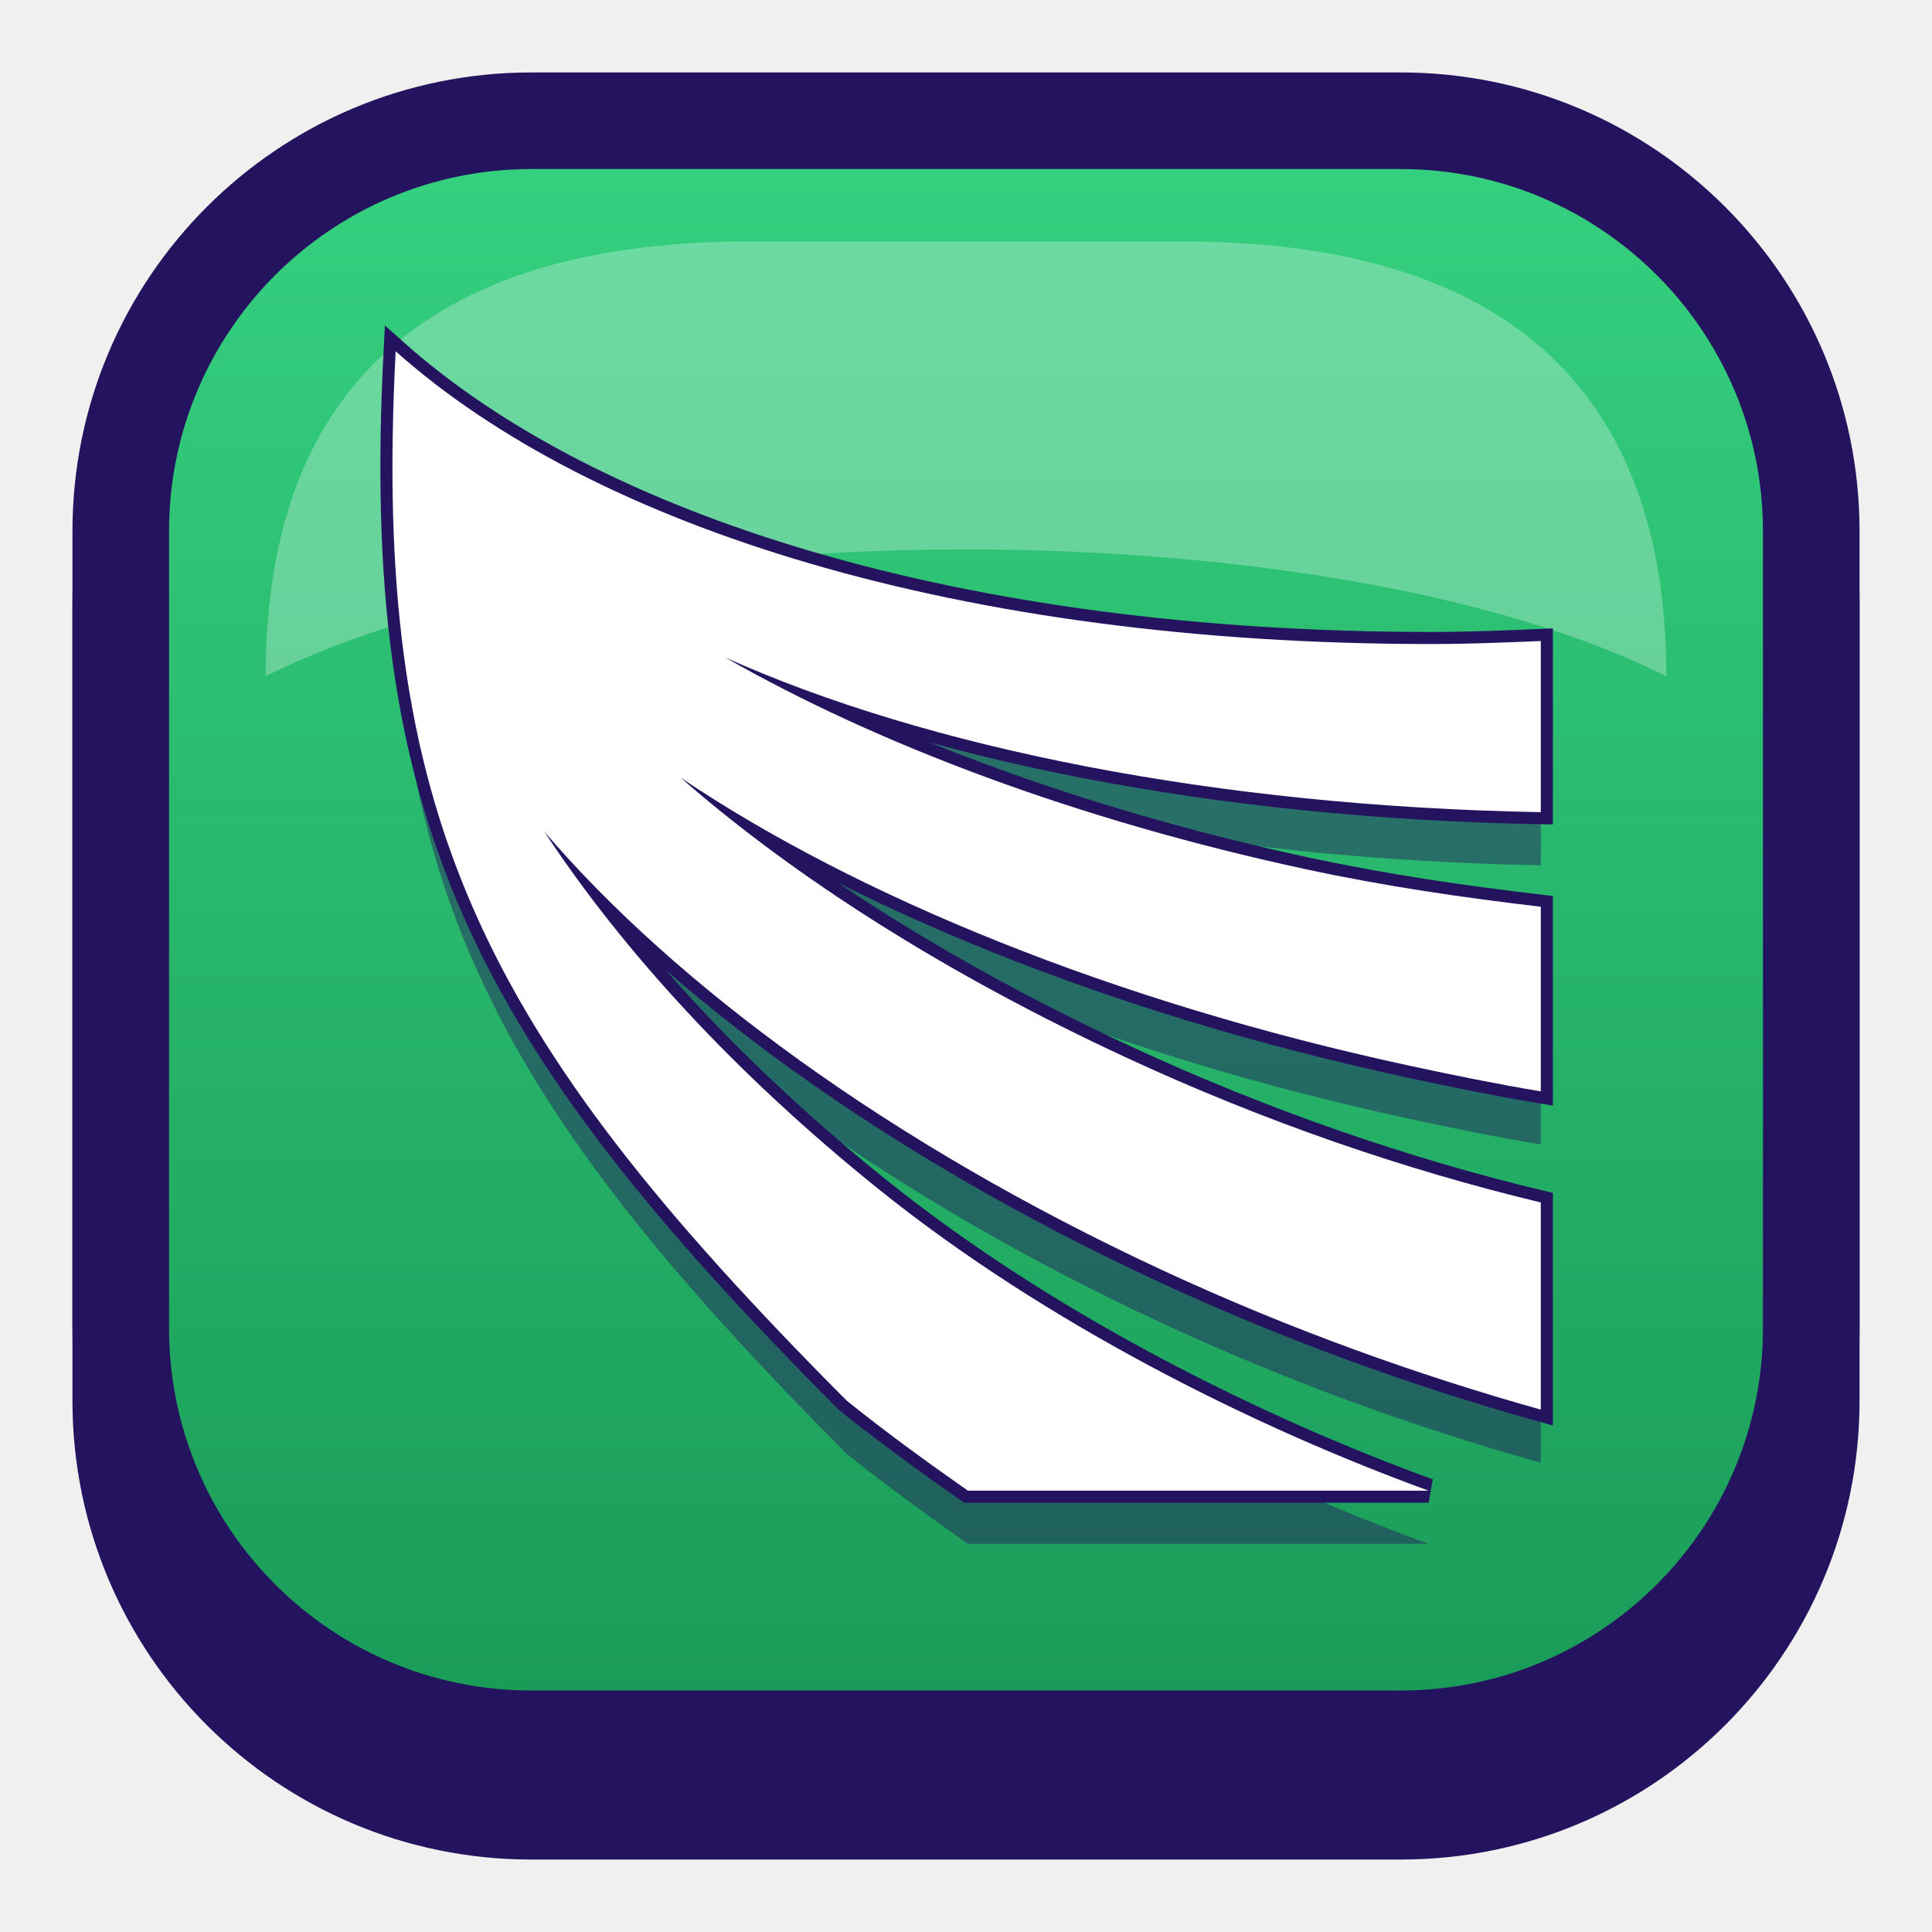
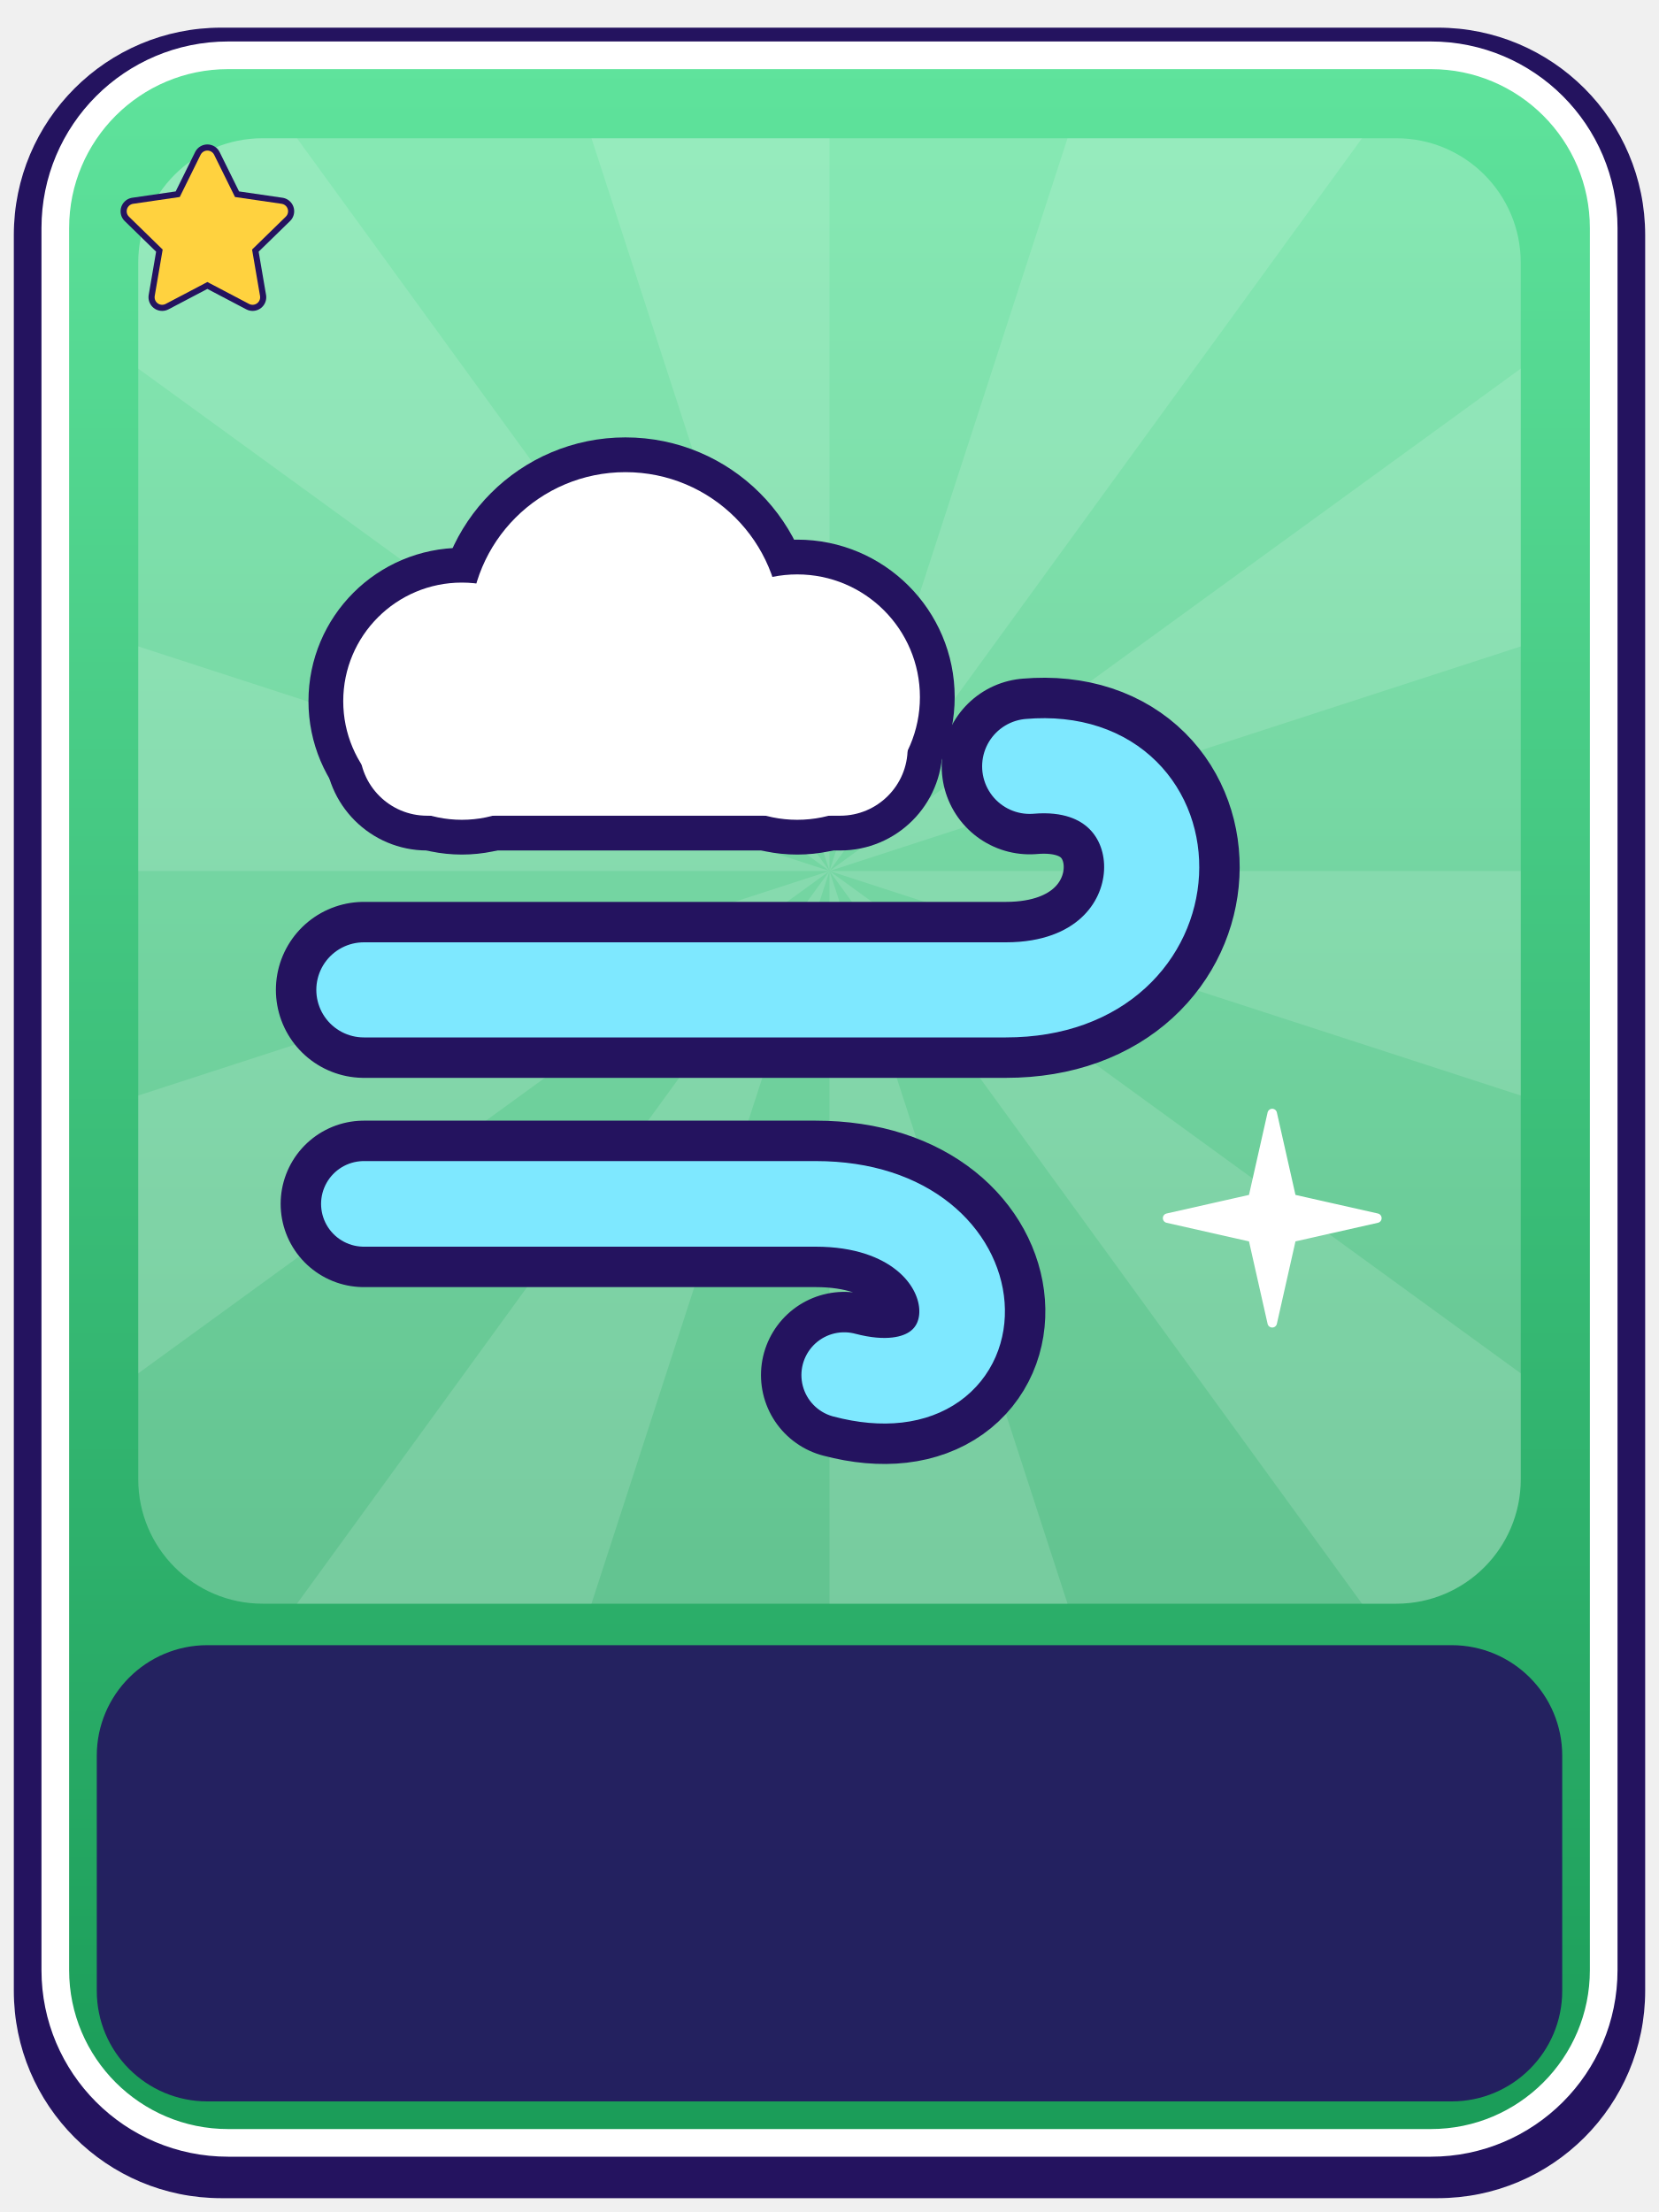
- <svg xmlns="http://www.w3.org/2000/svg" width="160" height="160" viewBox="0 0 160 160">
+ <svg xmlns="http://www.w3.org/2000/svg" width="240" height="320" viewBox="0 0 240 320">
  <defs>
    <linearGradient id="g" x1="0" y1="0" x2="0" y2="1">
-       <stop offset="0" stop-color="#35d07f" />
+       <stop offset="0" stop-color="#5fe39c" />
      <stop offset="1" stop-color="#1a9c58" />
    </linearGradient>
+     <clipPath id="p">
+       <rect x="20" y="20" width="200" height="212" rx="18" />
+     </clipPath>
  </defs>
-   <rect x="6" y="12" width="148" height="142" rx="38" fill="#24135f" />
-   <rect x="6" y="6" width="148" height="142" rx="38" fill="#24135f" />
-   <rect x="14" y="14" width="132" height="126" rx="30" fill="url(#g)" />
-   <path d="M22 56 C 22 30, 38 20, 62 20 L 98 20 C 122 20, 138 30, 138 56 C 110 42, 50 42, 22 56 Z" fill="#fff" opacity="0.28" />
-   <g transform="translate(29 25) scale(0.2)">
-     <path d="M446.572 492.26c-70.9-25.76-157.852-68.623-227.857-124.94-59.28-47.69-105.936-98.75-138.307-147.944 54.324 63.48 143.362 129.306 255.75 181.51 52.552 24.408 105.607 43.44 156.853 57.81v-85.782c-55.75-13.377-114.278-33.344-172.304-60.295-73.743-34.253-136.533-74.167-183.894-115.62 72.805 49.005 178.796 92.765 302.112 119.347 18.29 3.944 36.086 7.565 54.087 10.567v-76.457c-31.79-3.728-64.292-8.414-97.356-15.54-94.3-20.327-177.547-51.718-240.3-87.645 83.46 37.45 203.265 61.61 337.655 64.025v-70.863c-15.215.637-29.944 1.242-45.588 1.242-195.255 0-346.713-48.31-428.59-121.212-9.91 191.205 34.25 281.387 186.745 434.5 16.274 13.093 33.47 25.568 50.223 37.297h190.768z" fill="#24135f" opacity="0.45" transform="translate(0 22)" />
-     <path d="M446.572 492.26c-70.9-25.76-157.852-68.623-227.857-124.94-59.28-47.69-105.936-98.75-138.307-147.944 54.324 63.48 143.362 129.306 255.75 181.51 52.552 24.408 105.607 43.44 156.853 57.81v-85.782c-55.75-13.377-114.278-33.344-172.304-60.295-73.743-34.253-136.533-74.167-183.894-115.62 72.805 49.005 178.796 92.765 302.112 119.347 18.29 3.944 36.086 7.565 54.087 10.567v-76.457c-31.79-3.728-64.292-8.414-97.356-15.54-94.3-20.327-177.547-51.718-240.3-87.645 83.46 37.45 203.265 61.61 337.655 64.025v-70.863c-15.215.637-29.944 1.242-45.588 1.242-195.255 0-346.713-48.31-428.59-121.212-9.91 191.205 34.25 281.387 186.745 434.5 16.274 13.093 33.47 25.568 50.223 37.297h190.768z" fill="#ffffff" stroke="#24135f" stroke-width="10" paint-order="stroke" />
+   <rect x="2" y="4" width="236" height="314" rx="30" fill="#24135f" />
+   <rect x="8" y="8" width="224" height="302" rx="25" fill="url(#g)" stroke="#ffffff" stroke-width="4" />
+   <rect x="20" y="20" width="200" height="212" rx="18" fill="#ffffff" opacity="0.26" />
+   <g clip-path="url(#p)">
+     <polygon points="120,126 310.0,126.0 300.7,184.7" fill="#ffffff" opacity="0.13" />
+     <polygon points="120,126 273.7,237.7 231.7,279.7" fill="#ffffff" opacity="0.13" />
+     <polygon points="120,126 178.7,306.7 120.0,316.0" fill="#ffffff" opacity="0.13" />
+     <polygon points="120,126 61.3,306.7 8.3,279.7" fill="#ffffff" opacity="0.13" />
+     <polygon points="120,126 -33.7,237.7 -60.7,184.7" fill="#ffffff" opacity="0.13" />
+     <polygon points="120,126 -70.0,126.0 -60.7,67.3" fill="#ffffff" opacity="0.13" />
+     <polygon points="120,126 -33.7,14.3 8.3,-27.7" fill="#ffffff" opacity="0.13" />
+     <polygon points="120,126 61.3,-54.7 120.0,-64.0" fill="#ffffff" opacity="0.13" />
+     <polygon points="120,126 178.7,-54.7 231.7,-27.7" fill="#ffffff" opacity="0.13" />
+     <polygon points="120,126 273.7,14.3 300.7,67.3" fill="#ffffff" opacity="0.13" />
+   </g>
+   <g transform="translate(32 40) scale(0.344)">
+     <g transform="translate(170 170) scale(0.86)">
+       <circle cx="-80" cy="10" r="58" fill="#24135f" stroke="#24135f" stroke-width="34" stroke-linejoin="round" stroke-linecap="round" />
+     </g>
+     <g transform="translate(170 170) scale(0.86)">
+       <circle cx="0" cy="-26" r="76" fill="#24135f" stroke="#24135f" stroke-width="34" stroke-linejoin="round" stroke-linecap="round" />
+     </g>
+     <g transform="translate(170 170) scale(0.86)">
+       <circle cx="84" cy="8" r="60" fill="#24135f" stroke="#24135f" stroke-width="34" stroke-linejoin="round" stroke-linecap="round" />
+     </g>
+     <g transform="translate(170 170) scale(0.86)">
+       <rect x="-130" y="0" width="268" height="66" rx="33" fill="#24135f" stroke="#24135f" stroke-width="34" stroke-linejoin="round" stroke-linecap="round" />
+     </g>
+     <path d="M60 300 H330 C410 300 410 200 340 206" fill="none" stroke="#24135f" stroke-width="74" stroke-linejoin="round" stroke-linecap="round" />
+     <path d="M60 390 H250 C330 390 330 480 262 462" fill="none" stroke="#24135f" stroke-width="70" stroke-linejoin="round" stroke-linecap="round" />
+     <g transform="translate(170 170) scale(0.86)">
+       <circle cx="-80" cy="10" r="58" fill="#ffffff" />
+     </g>
+     <g transform="translate(170 170) scale(0.86)">
+       <circle cx="0" cy="-26" r="76" fill="#ffffff" />
+     </g>
+     <g transform="translate(170 170) scale(0.86)">
+       <circle cx="84" cy="8" r="60" fill="#ffffff" />
+     </g>
+     <g transform="translate(170 170) scale(0.86)">
+       <rect x="-130" y="0" width="268" height="66" rx="33" fill="#ffffff" />
+     </g>
+     <path d="M60 300 H330 C410 300 410 200 340 206" fill="none" stroke="#7ee8ff" stroke-width="40" stroke-linejoin="round" stroke-linecap="round" />
+     <path d="M60 390 H250 C330 390 330 480 262 462" fill="none" stroke="#7ee8ff" stroke-width="36" stroke-linejoin="round" stroke-linecap="round" />
+     <polygon points="442.0,352.0 450.1,387.9 486.0,396.0 450.1,404.1 442.0,440.0 433.9,404.1 398.0,396.0 433.9,387.9" fill="#ffffff" stroke="#ffffff" stroke-width="4" stroke-linejoin="round" stroke-linecap="round" />
+   </g>
+   <rect x="14" y="238" width="212" height="66" rx="16" fill="#24135f" opacity="0.9" />
+   <g transform="translate(30 34) scale(0.052)">
+     <polygon points="0.0,-214.0 62.9,-86.6 203.5,-66.1 101.8,33.1 125.8,173.1 0.0,107.0 -125.8,173.1 -101.8,33.1 -203.5,-66.1 -62.9,-86.6" fill="#24135f" stroke="#24135f" stroke-width="76" stroke-linejoin="round" stroke-linecap="round" />
+     <polygon points="0.0,-214.0 62.9,-86.6 203.5,-66.1 101.8,33.1 125.8,173.1 0.0,107.0 -125.8,173.1 -101.8,33.1 -203.5,-66.1 -62.9,-86.6" fill="#ffd23f" stroke="#ffd23f" stroke-width="42" stroke-linejoin="round" stroke-linecap="round" />
  </g>
</svg>
